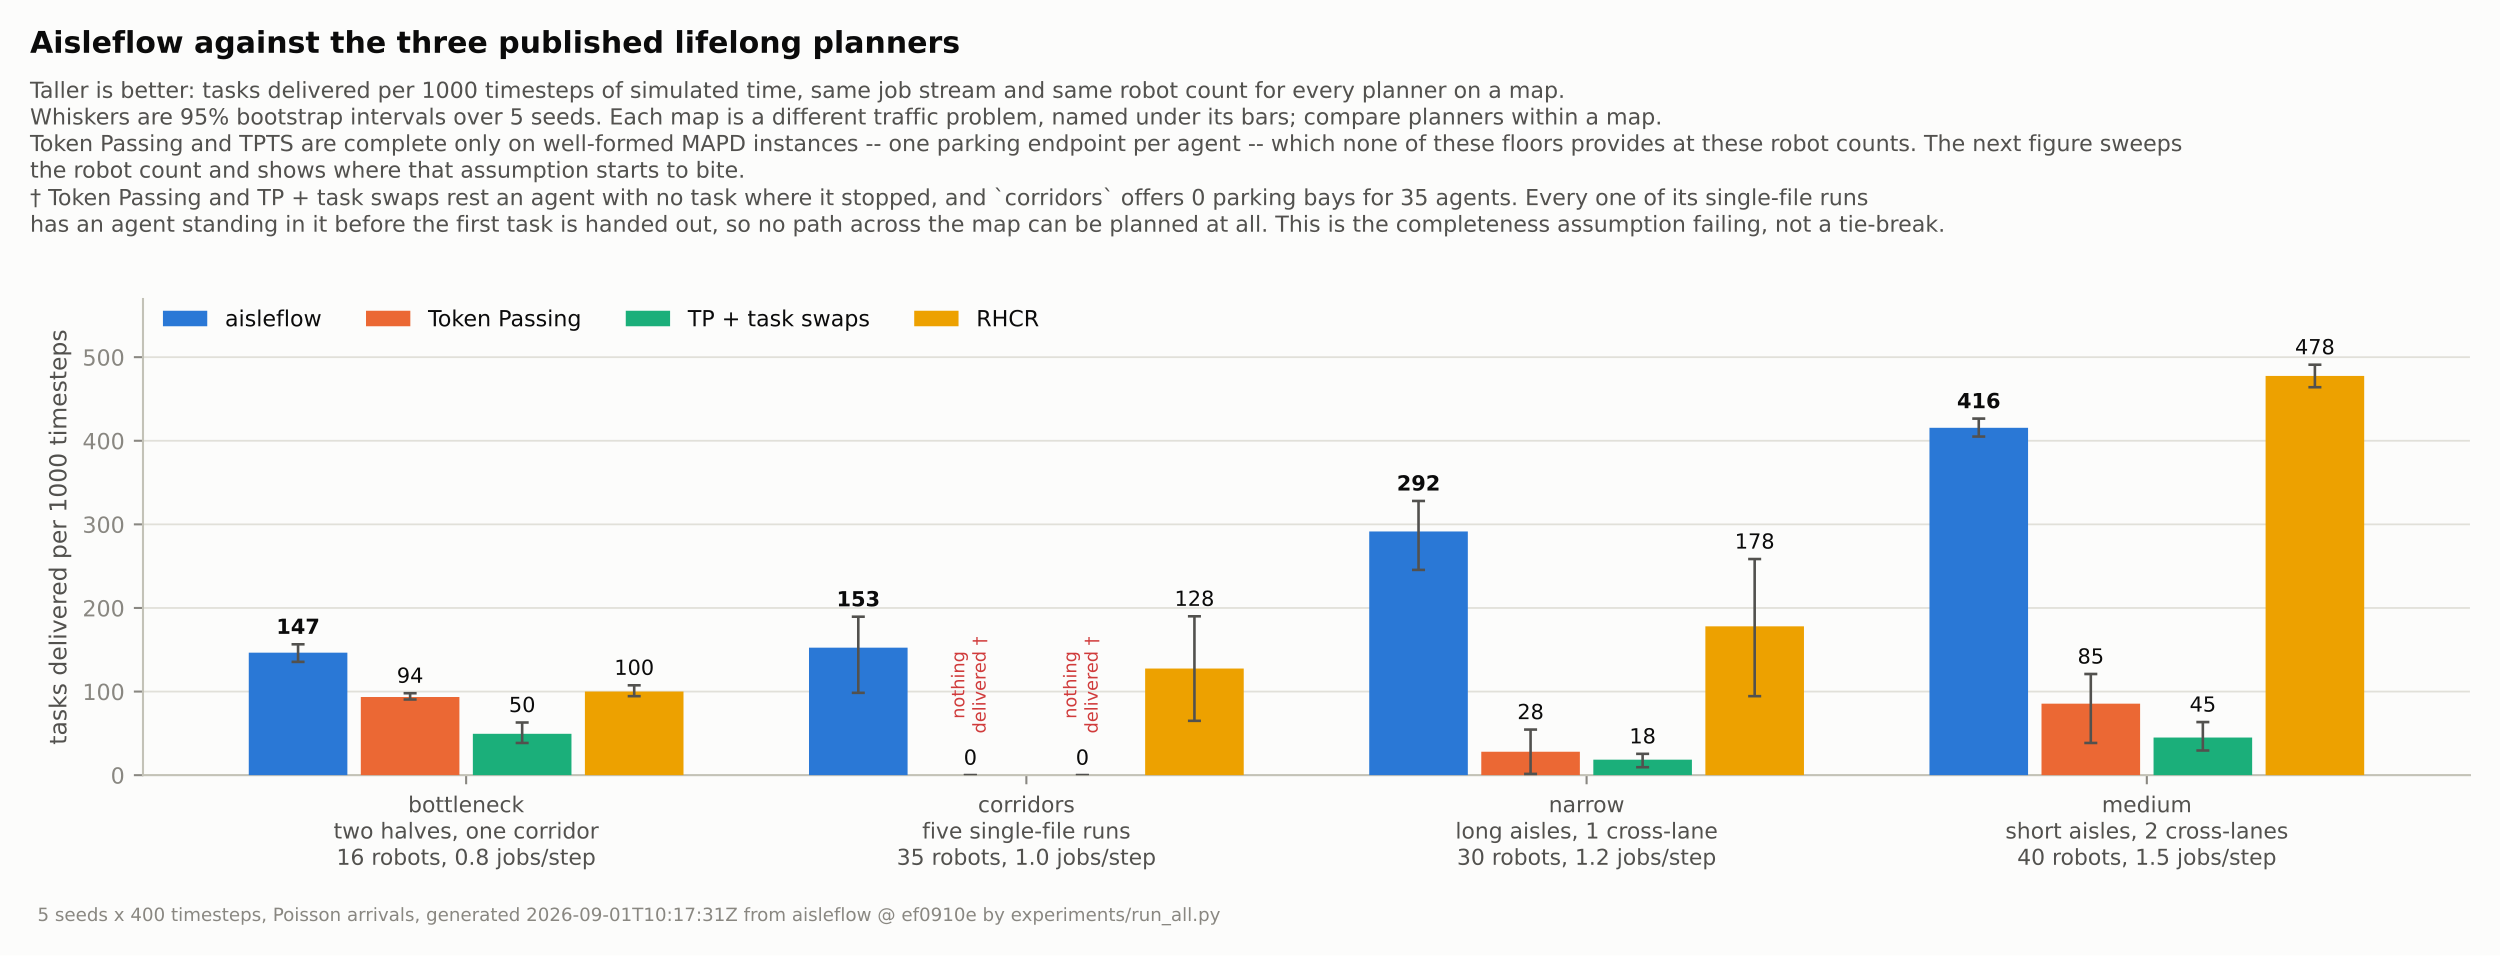
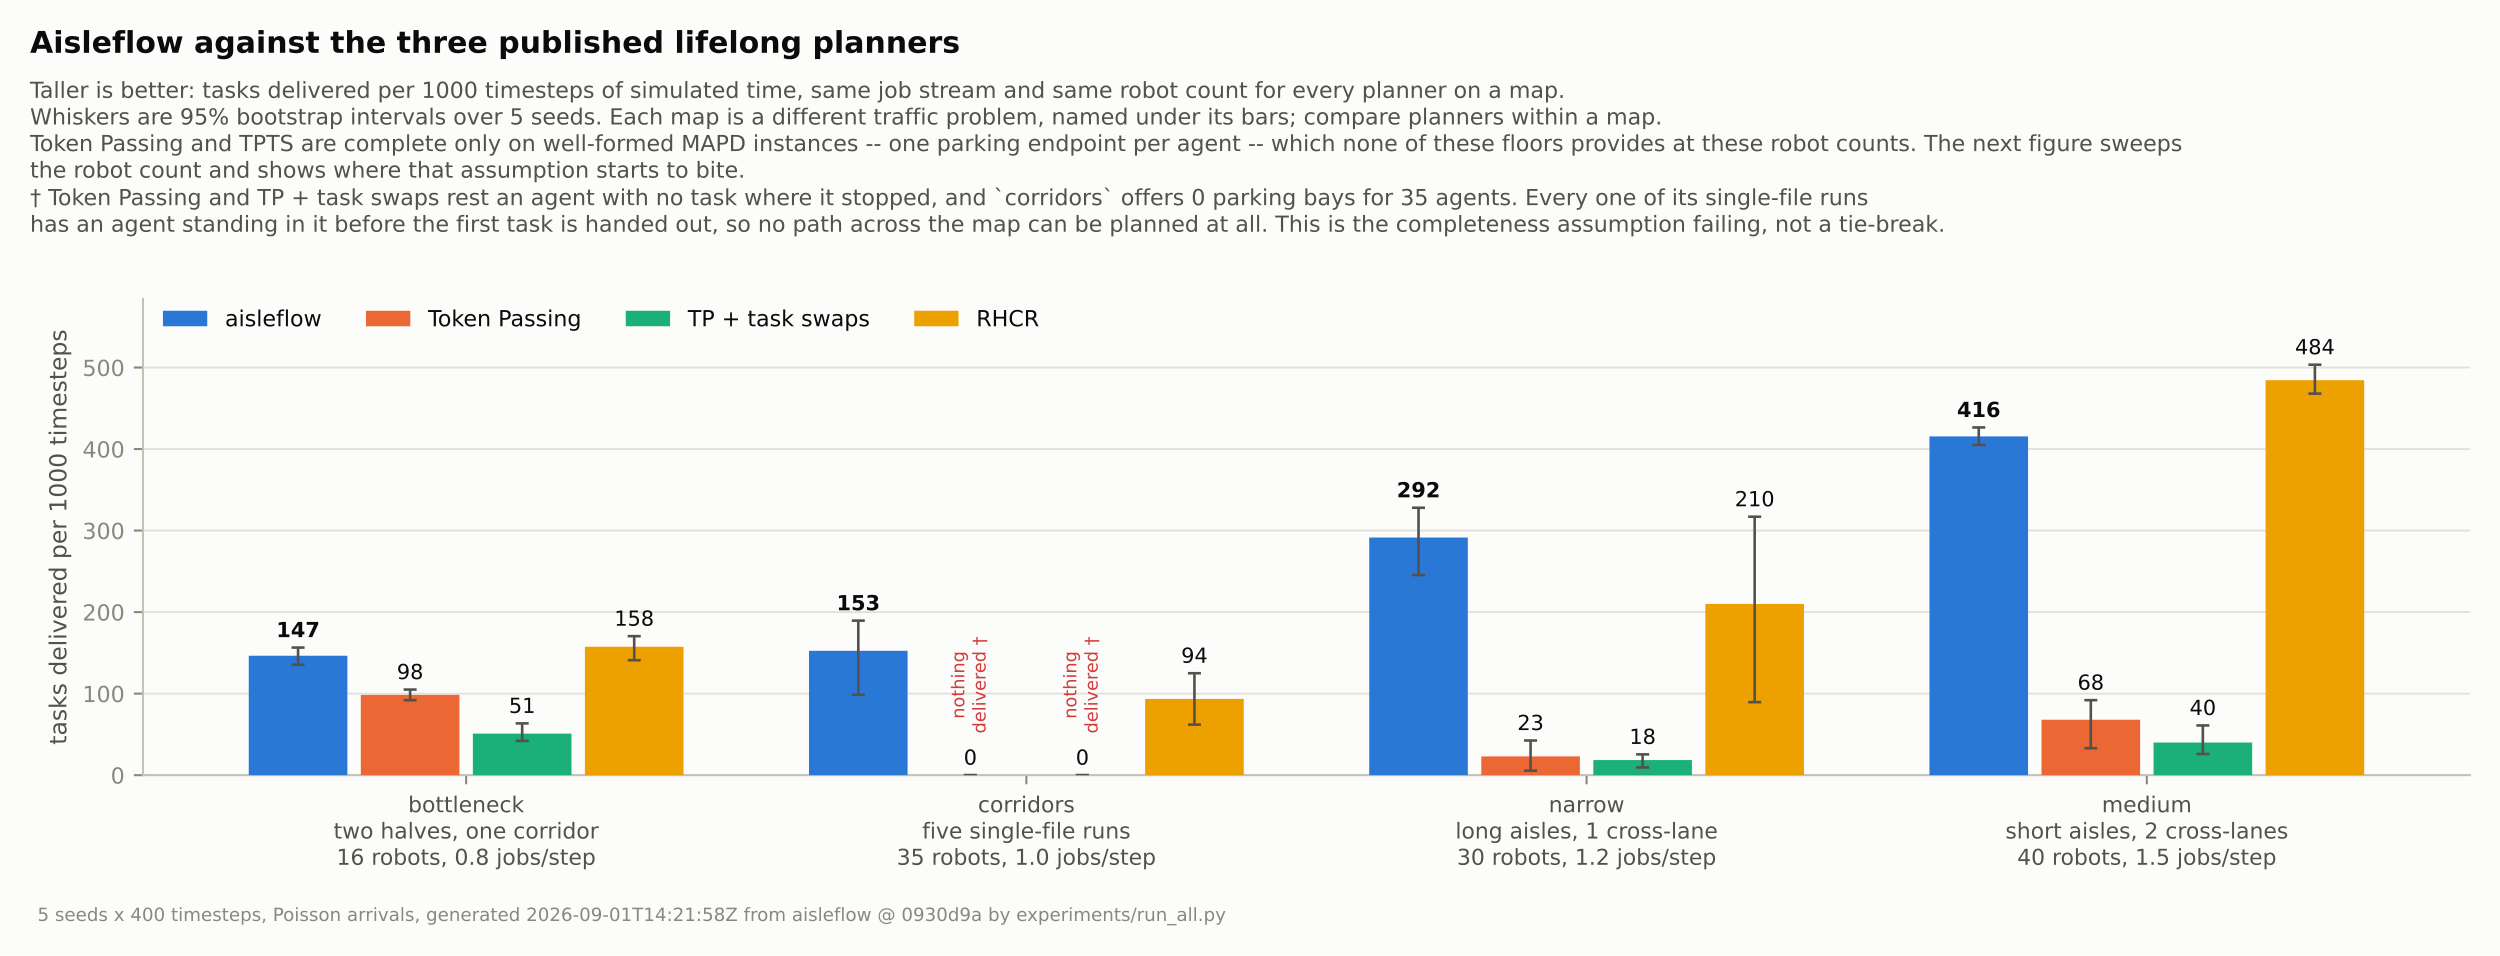
<svg xmlns="http://www.w3.org/2000/svg" xmlns:xlink="http://www.w3.org/1999/xlink" width="958.968pt" height="366.48pt" viewBox="0 0 958.968 366.48" version="1.1">
  <defs>
    <style type="text/css">*{stroke-linejoin: round; stroke-linecap: butt}</style>
  </defs>
  <g id="figure_1">
    <g id="patch_1">
      <path d="M 0 366.48  L 958.968 366.48  L 958.968 0  L 0 0  z " style="fill: #fcfcfb" />
    </g>
    <g id="axes_1">
      <g id="patch_2">
        <path d="M 54.85 297.337  L 947.448 297.337  L 947.448 114.694  L 54.85 114.694  z " style="fill: #fcfcfb" />
      </g>
      <g id="matplotlib.axis_1">
        <g id="xtick_1">
          <g id="line2d_1">
            <defs>
-               <path id="m32a499c3bd" d="M 0 0  L 0 3.5  " style="stroke: #898781; stroke-width: 0.8" />
+               <path id="m3f54263391" d="M 0 0  L 0 3.5  " style="stroke: #898781; stroke-width: 0.8" />
            </defs>
            <g>
-               <use xlink:href="#m32a499c3bd" x="178.803" y="297.337" style="fill: #898781; stroke: #898781; stroke-width: 0.8" />
+               <use xlink:href="#m3f54263391" x="178.803" y="297.337" style="fill: #898781; stroke: #898781; stroke-width: 0.8" />
            </g>
          </g>
          <g id="text_1">
            <text style="font-size: 8.4px; font-family: 'DejaVu Sans', sans-serif; fill: #52514e" transform="translate(156.5351 311.5606)">bottleneck</text>
            <text style="font-size: 8.4px; font-family: 'DejaVu Sans', sans-serif; fill: #52514e" transform="translate(127.9475 321.6429)">two halves, one corridor</text>
            <text style="font-size: 8.4px; font-family: 'DejaVu Sans', sans-serif; fill: #52514e" transform="translate(129.0743 331.7252)">16 robots, 0.8 jobs/step</text>
          </g>
        </g>
        <g id="xtick_2">
          <g id="line2d_2">
            <g>
-               <use xlink:href="#m32a499c3bd" x="393.7" y="297.337" style="fill: #898781; stroke: #898781; stroke-width: 0.8" />
+               <use xlink:href="#m3f54263391" x="393.7" y="297.337" style="fill: #898781; stroke: #898781; stroke-width: 0.8" />
            </g>
          </g>
          <g id="text_2">
            <text style="font-size: 8.4px; font-family: 'DejaVu Sans', sans-serif; fill: #52514e" transform="translate(375.1239 311.5606)">corridors</text>
            <text style="font-size: 8.4px; font-family: 'DejaVu Sans', sans-serif; fill: #52514e" transform="translate(353.7314 321.6429)">five single-file runs</text>
            <text style="font-size: 8.4px; font-family: 'DejaVu Sans', sans-serif; fill: #52514e" transform="translate(343.9717 331.7252)">35 robots, 1.0 jobs/step</text>
          </g>
        </g>
        <g id="xtick_3">
          <g id="line2d_3">
            <g>
-               <use xlink:href="#m32a499c3bd" x="608.598" y="297.337" style="fill: #898781; stroke: #898781; stroke-width: 0.8" />
+               <use xlink:href="#m3f54263391" x="608.598" y="297.337" style="fill: #898781; stroke: #898781; stroke-width: 0.8" />
            </g>
          </g>
          <g id="text_3">
            <text style="font-size: 8.4px; font-family: 'DejaVu Sans', sans-serif; fill: #52514e" transform="translate(594.0704 311.56)">narrow</text>
            <text style="font-size: 8.4px; font-family: 'DejaVu Sans', sans-serif; fill: #52514e" transform="translate(558.2627 321.6423)">long aisles, 1 cross-lane</text>
            <text style="font-size: 8.4px; font-family: 'DejaVu Sans', sans-serif; fill: #52514e" transform="translate(558.8691 331.7246)">30 robots, 1.2 jobs/step</text>
          </g>
        </g>
        <g id="xtick_4">
          <g id="line2d_4">
            <g>
-               <use xlink:href="#m32a499c3bd" x="823.495" y="297.337" style="fill: #898781; stroke: #898781; stroke-width: 0.8" />
+               <use xlink:href="#m3f54263391" x="823.495" y="297.337" style="fill: #898781; stroke: #898781; stroke-width: 0.8" />
            </g>
          </g>
          <g id="text_4">
            <text style="font-size: 8.4px; font-family: 'DejaVu Sans', sans-serif; fill: #52514e" transform="translate(806.2338 311.5606)">medium</text>
            <text style="font-size: 8.4px; font-family: 'DejaVu Sans', sans-serif; fill: #52514e" transform="translate(769.2443 321.6429)">short aisles, 2 cross-lanes</text>
            <text style="font-size: 8.4px; font-family: 'DejaVu Sans', sans-serif; fill: #52514e" transform="translate(773.7665 331.7252)">40 robots, 1.5 jobs/step</text>
          </g>
        </g>
      </g>
      <g id="matplotlib.axis_2">
        <g id="ytick_1">
          <g id="line2d_5">
-             <path d="M 54.85 297.337  L 947.448 297.337  " clip-path="url(#p9ec85efe38)" style="fill: none; stroke: #e1e0d9; stroke-width: 0.7; stroke-linecap: square" />
+             <path d="M 54.85 297.337  L 947.448 297.337  " clip-path="url(#pac5da2e45e)" style="fill: none; stroke: #e1e0d9; stroke-width: 0.7; stroke-linecap: square" />
          </g>
          <g id="line2d_6">
            <defs>
-               <path id="mcf50bee49a" d="M 0 0  L -3.5 0  " style="stroke: #898781; stroke-width: 0.8" />
+               <path id="mf3392f131b" d="M 0 0  L -3.5 0  " style="stroke: #898781; stroke-width: 0.8" />
            </defs>
            <g>
-               <use xlink:href="#mcf50bee49a" x="54.85" y="297.337" style="fill: #898781; stroke: #898781; stroke-width: 0.8" />
+               <use xlink:href="#mf3392f131b" x="54.85" y="297.337" style="fill: #898781; stroke: #898781; stroke-width: 0.8" />
            </g>
          </g>
          <g id="text_5">
            <text style="font-size: 8.5px; font-family: 'DejaVu Sans', sans-serif; text-anchor: end; fill: #898781" x="47.85" y="300.566" transform="rotate(-0 47.85011 300.5661)">0</text>
          </g>
        </g>
        <g id="ytick_2">
          <g id="line2d_7">
-             <path d="M 54.85 265.27  L 947.448 265.27  " clip-path="url(#p9ec85efe38)" style="fill: none; stroke: #e1e0d9; stroke-width: 0.7; stroke-linecap: square" />
+             <path d="M 54.85 266.066  L 947.448 266.066  " clip-path="url(#pac5da2e45e)" style="fill: none; stroke: #e1e0d9; stroke-width: 0.7; stroke-linecap: square" />
          </g>
          <g id="line2d_8">
            <g>
-               <use xlink:href="#mcf50bee49a" x="54.85" y="265.27" style="fill: #898781; stroke: #898781; stroke-width: 0.8" />
+               <use xlink:href="#mf3392f131b" x="54.85" y="266.066" style="fill: #898781; stroke: #898781; stroke-width: 0.8" />
            </g>
          </g>
          <g id="text_6">
-             <text style="font-size: 8.5px; font-family: 'DejaVu Sans', sans-serif; text-anchor: end; fill: #898781" x="47.85" y="268.499" transform="rotate(-0 47.85011 268.4987)">100</text>
+             <text style="font-size: 8.5px; font-family: 'DejaVu Sans', sans-serif; text-anchor: end; fill: #898781" x="47.85" y="269.295" transform="rotate(-0 47.85011 269.2948)">100</text>
          </g>
        </g>
        <g id="ytick_3">
          <g id="line2d_9">
-             <path d="M 54.85 233.202  L 947.448 233.202  " clip-path="url(#p9ec85efe38)" style="fill: none; stroke: #e1e0d9; stroke-width: 0.7; stroke-linecap: square" />
+             <path d="M 54.85 234.795  L 947.448 234.795  " clip-path="url(#pac5da2e45e)" style="fill: none; stroke: #e1e0d9; stroke-width: 0.7; stroke-linecap: square" />
          </g>
          <g id="line2d_10">
            <g>
-               <use xlink:href="#mcf50bee49a" x="54.85" y="233.202" style="fill: #898781; stroke: #898781; stroke-width: 0.8" />
+               <use xlink:href="#mf3392f131b" x="54.85" y="234.795" style="fill: #898781; stroke: #898781; stroke-width: 0.8" />
            </g>
          </g>
          <g id="text_7">
-             <text style="font-size: 8.5px; font-family: 'DejaVu Sans', sans-serif; text-anchor: end; fill: #898781" x="47.85" y="236.431" transform="rotate(-0 47.85011 236.4313)">200</text>
+             <text style="font-size: 8.5px; font-family: 'DejaVu Sans', sans-serif; text-anchor: end; fill: #898781" x="47.85" y="238.024" transform="rotate(-0 47.85011 238.0235)">200</text>
          </g>
        </g>
        <g id="ytick_4">
          <g id="line2d_11">
-             <path d="M 54.85 201.135  L 947.448 201.135  " clip-path="url(#p9ec85efe38)" style="fill: none; stroke: #e1e0d9; stroke-width: 0.7; stroke-linecap: square" />
+             <path d="M 54.85 203.523  L 947.448 203.523  " clip-path="url(#pac5da2e45e)" style="fill: none; stroke: #e1e0d9; stroke-width: 0.7; stroke-linecap: square" />
          </g>
          <g id="line2d_12">
            <g>
-               <use xlink:href="#mcf50bee49a" x="54.85" y="201.135" style="fill: #898781; stroke: #898781; stroke-width: 0.8" />
+               <use xlink:href="#mf3392f131b" x="54.85" y="203.523" style="fill: #898781; stroke: #898781; stroke-width: 0.8" />
            </g>
          </g>
          <g id="text_8">
-             <text style="font-size: 8.5px; font-family: 'DejaVu Sans', sans-serif; text-anchor: end; fill: #898781" x="47.85" y="204.364" transform="rotate(-0 47.85011 204.3639)">300</text>
+             <text style="font-size: 8.5px; font-family: 'DejaVu Sans', sans-serif; text-anchor: end; fill: #898781" x="47.85" y="206.752" transform="rotate(-0 47.85011 206.7522)">300</text>
          </g>
        </g>
        <g id="ytick_5">
          <g id="line2d_13">
-             <path d="M 54.85 169.067  L 947.448 169.067  " clip-path="url(#p9ec85efe38)" style="fill: none; stroke: #e1e0d9; stroke-width: 0.7; stroke-linecap: square" />
+             <path d="M 54.85 172.252  L 947.448 172.252  " clip-path="url(#pac5da2e45e)" style="fill: none; stroke: #e1e0d9; stroke-width: 0.7; stroke-linecap: square" />
          </g>
          <g id="line2d_14">
            <g>
-               <use xlink:href="#mcf50bee49a" x="54.85" y="169.067" style="fill: #898781; stroke: #898781; stroke-width: 0.8" />
+               <use xlink:href="#mf3392f131b" x="54.85" y="172.252" style="fill: #898781; stroke: #898781; stroke-width: 0.8" />
            </g>
          </g>
          <g id="text_9">
-             <text style="font-size: 8.5px; font-family: 'DejaVu Sans', sans-serif; text-anchor: end; fill: #898781" x="47.85" y="172.296" transform="rotate(-0 47.85011 172.2965)">400</text>
+             <text style="font-size: 8.5px; font-family: 'DejaVu Sans', sans-serif; text-anchor: end; fill: #898781" x="47.85" y="175.481" transform="rotate(-0 47.85011 175.4809)">400</text>
          </g>
        </g>
        <g id="ytick_6">
          <g id="line2d_15">
-             <path d="M 54.85 137  L 947.448 137  " clip-path="url(#p9ec85efe38)" style="fill: none; stroke: #e1e0d9; stroke-width: 0.7; stroke-linecap: square" />
+             <path d="M 54.85 140.981  L 947.448 140.981  " clip-path="url(#pac5da2e45e)" style="fill: none; stroke: #e1e0d9; stroke-width: 0.7; stroke-linecap: square" />
          </g>
          <g id="line2d_16">
            <g>
-               <use xlink:href="#mcf50bee49a" x="54.85" y="137" style="fill: #898781; stroke: #898781; stroke-width: 0.8" />
+               <use xlink:href="#mf3392f131b" x="54.85" y="140.981" style="fill: #898781; stroke: #898781; stroke-width: 0.8" />
            </g>
          </g>
          <g id="text_10">
-             <text style="font-size: 8.5px; font-family: 'DejaVu Sans', sans-serif; text-anchor: end; fill: #898781" x="47.85" y="140.229" transform="rotate(-0 47.85011 140.2291)">500</text>
+             <text style="font-size: 8.5px; font-family: 'DejaVu Sans', sans-serif; text-anchor: end; fill: #898781" x="47.85" y="144.21" transform="rotate(-0 47.85011 144.2097)">500</text>
          </g>
        </g>
        <g id="text_11">
          <text style="font-size: 9px; font-family: 'DejaVu Sans', sans-serif; text-anchor: middle; fill: #52514e" x="25.464" y="206.016" transform="rotate(-90 25.46363 206.0156)">tasks delivered per 1000 timesteps</text>
        </g>
      </g>
      <g id="patch_3">
        <path d="M 54.85 297.337  L 54.85 114.694  " style="fill: none; stroke: #c3c2b7; stroke-width: 0.8; stroke-linejoin: miter; stroke-linecap: square" />
      </g>
      <g id="patch_4">
        <path d="M 54.85 297.337  L 947.448 297.337  " style="fill: none; stroke: #c3c2b7; stroke-width: 0.8; stroke-linejoin: miter; stroke-linecap: square" />
      </g>
      <g id="patch_5">
-         <path d="M 95.423 297.337  L 133.245 297.337  L 133.245 250.358  L 95.423 250.358  z " clip-path="url(#p9ec85efe38)" style="fill: #2a78d6" />
+         <path d="M 95.423 297.337  L 133.245 297.337  L 133.245 251.525  L 95.423 251.525  z " clip-path="url(#pac5da2e45e)" style="fill: #2a78d6" />
      </g>
      <g id="patch_6">
-         <path d="M 310.32 297.337  L 348.142 297.337  L 348.142 248.434  L 310.32 248.434  z " clip-path="url(#p9ec85efe38)" style="fill: #2a78d6" />
+         <path d="M 310.32 297.337  L 348.142 297.337  L 348.142 249.648  L 310.32 249.648  z " clip-path="url(#pac5da2e45e)" style="fill: #2a78d6" />
      </g>
      <g id="patch_7">
-         <path d="M 525.218 297.337  L 563.04 297.337  L 563.04 203.861  L 525.218 203.861  z " clip-path="url(#p9ec85efe38)" style="fill: #2a78d6" />
+         <path d="M 525.218 297.337  L 563.04 297.337  L 563.04 206.181  L 525.218 206.181  z " clip-path="url(#pac5da2e45e)" style="fill: #2a78d6" />
      </g>
      <g id="patch_8">
-         <path d="M 740.115 297.337  L 777.937 297.337  L 777.937 164.097  L 740.115 164.097  z " clip-path="url(#p9ec85efe38)" style="fill: #2a78d6" />
+         <path d="M 740.115 297.337  L 777.937 297.337  L 777.937 167.405  L 740.115 167.405  z " clip-path="url(#pac5da2e45e)" style="fill: #2a78d6" />
      </g>
      <g id="text_12">
-         <text style="font-weight: 700; font-size: 8px; font-family: 'DejaVu Sans', sans-serif; text-anchor: middle; fill: #0b0b0b" x="114.334" y="243.152" transform="rotate(-0 114.3337 243.1516)">147</text>
+         <text style="font-weight: 700; font-size: 8px; font-family: 'DejaVu Sans', sans-serif; text-anchor: middle; fill: #0b0b0b" x="114.334" y="244.398" transform="rotate(-0 114.3337 244.3975)">147</text>
      </g>
      <g id="text_13">
-         <text style="font-weight: 700; font-size: 8px; font-family: 'DejaVu Sans', sans-serif; text-anchor: middle; fill: #0b0b0b" x="329.231" y="232.569" transform="rotate(-0 329.2311 232.5694)">153</text>
+         <text style="font-weight: 700; font-size: 8px; font-family: 'DejaVu Sans', sans-serif; text-anchor: middle; fill: #0b0b0b" x="329.231" y="234.078" transform="rotate(-0 329.2311 234.078)">153</text>
      </g>
      <g id="text_14">
-         <text style="font-weight: 700; font-size: 8px; font-family: 'DejaVu Sans', sans-serif; text-anchor: middle; fill: #0b0b0b" x="544.129" y="188.156" transform="rotate(-0 544.1285 188.156)">292</text>
+         <text style="font-weight: 700; font-size: 8px; font-family: 'DejaVu Sans', sans-serif; text-anchor: middle; fill: #0b0b0b" x="544.129" y="190.767" transform="rotate(-0 544.1285 190.7673)">292</text>
      </g>
      <g id="text_15">
-         <text style="font-weight: 700; font-size: 8px; font-family: 'DejaVu Sans', sans-serif; text-anchor: middle; fill: #0b0b0b" x="759.026" y="156.57" transform="rotate(-0 759.0259 156.5696)">416</text>
+         <text style="font-weight: 700; font-size: 8px; font-family: 'DejaVu Sans', sans-serif; text-anchor: middle; fill: #0b0b0b" x="759.026" y="159.965" transform="rotate(-0 759.0259 159.965)">416</text>
      </g>
      <g id="patch_9">
-         <path d="M 138.402 297.337  L 176.224 297.337  L 176.224 267.354  L 138.402 267.354  z " clip-path="url(#p9ec85efe38)" style="fill: #eb6834" />
+         <path d="M 138.402 297.337  L 176.224 297.337  L 176.224 266.535  L 138.402 266.535  z " clip-path="url(#pac5da2e45e)" style="fill: #eb6834" />
      </g>
      <g id="patch_10">
-         <path d="M 353.3 297.337  L 391.122 297.337  L 391.122 297.337  L 353.3 297.337  z " clip-path="url(#p9ec85efe38)" style="fill: #eb6834" />
+         <path d="M 353.3 297.337  L 391.122 297.337  L 391.122 297.337  L 353.3 297.337  z " clip-path="url(#pac5da2e45e)" style="fill: #eb6834" />
      </g>
      <g id="patch_11">
-         <path d="M 568.197 297.337  L 606.019 297.337  L 606.019 288.358  L 568.197 288.358  z " clip-path="url(#p9ec85efe38)" style="fill: #eb6834" />
+         <path d="M 568.197 297.337  L 606.019 297.337  L 606.019 290.145  L 568.197 290.145  z " clip-path="url(#pac5da2e45e)" style="fill: #eb6834" />
      </g>
      <g id="patch_12">
-         <path d="M 783.094 297.337  L 820.916 297.337  L 820.916 269.919  L 783.094 269.919  z " clip-path="url(#p9ec85efe38)" style="fill: #eb6834" />
+         <path d="M 783.094 297.337  L 820.916 297.337  L 820.916 276.073  L 783.094 276.073  z " clip-path="url(#pac5da2e45e)" style="fill: #eb6834" />
      </g>
      <g id="text_16">
-         <text style="font-size: 8px; font-family: 'DejaVu Sans', sans-serif; text-anchor: middle; fill: #0b0b0b" x="157.313" y="261.911" transform="rotate(-0 157.3132 261.9111)">94</text>
+         <text style="font-size: 8px; font-family: 'DejaVu Sans', sans-serif; text-anchor: middle; fill: #0b0b0b" x="157.313" y="260.502" transform="rotate(-0 157.3132 260.5023)">98</text>
      </g>
      <g id="text_17">
        <text style="font-size: 8px; font-family: 'DejaVu Sans', sans-serif; text-anchor: middle; fill: #0b0b0b" x="372.211" y="293.337" transform="rotate(-0 372.2106 293.3371)">0</text>
      </g>
      <g id="text_18">
-         <text style="font-size: 8px; font-family: 'DejaVu Sans', sans-serif; text-anchor: middle; fill: #0b0b0b" x="587.108" y="275.86" transform="rotate(-0 587.108 275.8604)">28</text>
+         <text style="font-size: 8px; font-family: 'DejaVu Sans', sans-serif; text-anchor: middle; fill: #0b0b0b" x="587.108" y="280.047" transform="rotate(-0 587.108 280.0468)">23</text>
      </g>
      <g id="text_19">
-         <text style="font-size: 8px; font-family: 'DejaVu Sans', sans-serif; text-anchor: middle; fill: #0b0b0b" x="802.005" y="254.536" transform="rotate(-0 802.0054 254.5356)">85</text>
+         <text style="font-size: 8px; font-family: 'DejaVu Sans', sans-serif; text-anchor: middle; fill: #0b0b0b" x="802.005" y="264.568" transform="rotate(-0 802.0054 264.5675)">68</text>
      </g>
      <g id="text_20">
        <text style="font-size: 6.8px; font-family: 'DejaVu Sans', sans-serif; fill: #d03b3b" transform="translate(369.8963 275.7197) rotate(-90)">nothing</text>
        <text style="font-size: 6.8px; font-family: 'DejaVu Sans', sans-serif; fill: #d03b3b" transform="translate(378.0582 281.3371) rotate(-90)">delivered †</text>
      </g>
      <g id="patch_13">
-         <path d="M 181.382 297.337  L 219.204 297.337  L 219.204 281.464  L 181.382 281.464  z " clip-path="url(#p9ec85efe38)" style="fill: #1baf7a" />
+         <path d="M 181.382 297.337  L 219.204 297.337  L 219.204 281.389  L 181.382 281.389  z " clip-path="url(#pac5da2e45e)" style="fill: #1baf7a" />
      </g>
      <g id="patch_14">
-         <path d="M 396.279 297.337  L 434.101 297.337  L 434.101 297.337  L 396.279 297.337  z " clip-path="url(#p9ec85efe38)" style="fill: #1baf7a" />
+         <path d="M 396.279 297.337  L 434.101 297.337  L 434.101 297.337  L 396.279 297.337  z " clip-path="url(#pac5da2e45e)" style="fill: #1baf7a" />
      </g>
      <g id="patch_15">
-         <path d="M 611.177 297.337  L 648.998 297.337  L 648.998 291.405  L 611.177 291.405  z " clip-path="url(#p9ec85efe38)" style="fill: #1baf7a" />
+         <path d="M 611.177 297.337  L 648.998 297.337  L 648.998 291.552  L 611.177 291.552  z " clip-path="url(#pac5da2e45e)" style="fill: #1baf7a" />
      </g>
      <g id="patch_16">
-         <path d="M 826.074 297.337  L 863.896 297.337  L 863.896 282.907  L 826.074 282.907  z " clip-path="url(#p9ec85efe38)" style="fill: #1baf7a" />
+         <path d="M 826.074 297.337  L 863.896 297.337  L 863.896 284.829  L 826.074 284.829  z " clip-path="url(#pac5da2e45e)" style="fill: #1baf7a" />
      </g>
      <g id="text_21">
-         <text style="font-size: 8px; font-family: 'DejaVu Sans', sans-serif; text-anchor: middle; fill: #0b0b0b" x="200.293" y="273.135" transform="rotate(-0 200.2927 273.1346)">50</text>
+         <text style="font-size: 8px; font-family: 'DejaVu Sans', sans-serif; text-anchor: middle; fill: #0b0b0b" x="200.293" y="273.48" transform="rotate(-0 200.2927 273.4798)">51</text>
      </g>
      <g id="text_22">
        <text style="font-size: 8px; font-family: 'DejaVu Sans', sans-serif; text-anchor: middle; fill: #0b0b0b" x="415.19" y="293.337" transform="rotate(-0 415.1901 293.3371)">0</text>
      </g>
      <g id="text_23">
-         <text style="font-size: 8px; font-family: 'DejaVu Sans', sans-serif; text-anchor: middle; fill: #0b0b0b" x="630.088" y="285.16" transform="rotate(-0 630.0875 285.1599)">18</text>
+         <text style="font-size: 8px; font-family: 'DejaVu Sans', sans-serif; text-anchor: middle; fill: #0b0b0b" x="630.088" y="285.363" transform="rotate(-0 630.0875 285.3629)">18</text>
      </g>
      <g id="text_24">
-         <text style="font-size: 8px; font-family: 'DejaVu Sans', sans-serif; text-anchor: middle; fill: #0b0b0b" x="844.985" y="272.974" transform="rotate(-0 844.9849 272.9743)">45</text>
+         <text style="font-size: 8px; font-family: 'DejaVu Sans', sans-serif; text-anchor: middle; fill: #0b0b0b" x="844.985" y="274.262" transform="rotate(-0 844.9849 274.2616)">40</text>
      </g>
      <g id="text_25">
        <text style="font-size: 6.8px; font-family: 'DejaVu Sans', sans-serif; fill: #d03b3b" transform="translate(412.8758 275.7197) rotate(-90)">nothing</text>
        <text style="font-size: 6.8px; font-family: 'DejaVu Sans', sans-serif; fill: #d03b3b" transform="translate(421.0377 281.3371) rotate(-90)">delivered †</text>
      </g>
      <g id="patch_17">
-         <path d="M 224.361 297.337  L 262.183 297.337  L 262.183 265.27  L 224.361 265.27  z " clip-path="url(#p9ec85efe38)" style="fill: #eda100" />
+         <path d="M 224.361 297.337  L 262.183 297.337  L 262.183 248.085  L 224.361 248.085  z " clip-path="url(#pac5da2e45e)" style="fill: #eda100" />
      </g>
      <g id="patch_18">
-         <path d="M 439.259 297.337  L 477.081 297.337  L 477.081 256.451  L 439.259 256.451  z " clip-path="url(#p9ec85efe38)" style="fill: #eda100" />
+         <path d="M 439.259 297.337  L 477.081 297.337  L 477.081 268.098  L 439.259 268.098  z " clip-path="url(#pac5da2e45e)" style="fill: #eda100" />
      </g>
      <g id="patch_19">
-         <path d="M 654.156 297.337  L 691.978 297.337  L 691.978 240.257  L 654.156 240.257  z " clip-path="url(#p9ec85efe38)" style="fill: #eda100" />
+         <path d="M 654.156 297.337  L 691.978 297.337  L 691.978 231.667  L 654.156 231.667  z " clip-path="url(#pac5da2e45e)" style="fill: #eda100" />
      </g>
      <g id="patch_20">
-         <path d="M 869.053 297.337  L 906.875 297.337  L 906.875 144.215  L 869.053 144.215  z " clip-path="url(#p9ec85efe38)" style="fill: #eda100" />
+         <path d="M 869.053 297.337  L 906.875 297.337  L 906.875 145.828  L 869.053 145.828  z " clip-path="url(#pac5da2e45e)" style="fill: #eda100" />
      </g>
      <g id="text_26">
-         <text style="font-size: 8px; font-family: 'DejaVu Sans', sans-serif; text-anchor: middle; fill: #0b0b0b" x="243.272" y="258.865" transform="rotate(-0 243.2722 258.8646)">100</text>
+         <text style="font-size: 8px; font-family: 'DejaVu Sans', sans-serif; text-anchor: middle; fill: #0b0b0b" x="243.272" y="240.02" transform="rotate(-0 243.2722 240.0196)">158</text>
      </g>
      <g id="text_27">
-         <text style="font-size: 8px; font-family: 'DejaVu Sans', sans-serif; text-anchor: middle; fill: #0b0b0b" x="458.17" y="232.409" transform="rotate(-0 458.1696 232.409)">128</text>
+         <text style="font-size: 8px; font-family: 'DejaVu Sans', sans-serif; text-anchor: middle; fill: #0b0b0b" x="458.17" y="254.248" transform="rotate(-0 458.1696 254.248)">94</text>
      </g>
      <g id="text_28">
-         <text style="font-size: 8px; font-family: 'DejaVu Sans', sans-serif; text-anchor: middle; fill: #0b0b0b" x="673.067" y="210.443" transform="rotate(-0 673.067 210.4429)">178</text>
+         <text style="font-size: 8px; font-family: 'DejaVu Sans', sans-serif; text-anchor: middle; fill: #0b0b0b" x="673.067" y="194.207" transform="rotate(-0 673.067 194.2071)">210</text>
      </g>
      <g id="text_29">
-         <text style="font-size: 8px; font-family: 'DejaVu Sans', sans-serif; text-anchor: middle; fill: #0b0b0b" x="887.964" y="135.886" transform="rotate(-0 887.9644 135.8862)">478</text>
+         <text style="font-size: 8px; font-family: 'DejaVu Sans', sans-serif; text-anchor: middle; fill: #0b0b0b" x="887.964" y="135.886" transform="rotate(-0 887.9644 135.8862)">484</text>
      </g>
      <g id="LineCollection_1">
-         <path d="M 114.334 253.886  L 114.334 247.152  " clip-path="url(#p9ec85efe38)" style="fill: none; stroke: #52514e" />
-         <path d="M 329.231 265.751  L 329.231 236.569  " clip-path="url(#p9ec85efe38)" style="fill: none; stroke: #52514e" />
-         <path d="M 544.129 218.612  L 544.129 192.156  " clip-path="url(#p9ec85efe38)" style="fill: none; stroke: #52514e" />
-         <path d="M 759.026 167.464  L 759.026 160.57  " clip-path="url(#p9ec85efe38)" style="fill: none; stroke: #52514e" />
+         <path d="M 114.334 254.965  L 114.334 248.398  " clip-path="url(#pac5da2e45e)" style="fill: none; stroke: #52514e" />
+         <path d="M 329.231 266.535  L 329.231 238.078  " clip-path="url(#pac5da2e45e)" style="fill: none; stroke: #52514e" />
+         <path d="M 544.129 220.566  L 544.129 194.767  " clip-path="url(#pac5da2e45e)" style="fill: none; stroke: #52514e" />
+         <path d="M 759.026 170.688  L 759.026 163.965  " clip-path="url(#pac5da2e45e)" style="fill: none; stroke: #52514e" />
      </g>
      <g id="line2d_17">
        <defs>
-           <path id="m48ba1caacb" d="M 2.5 0  L -2.5 -0  " style="stroke: #52514e" />
+           <path id="m9989fb9547" d="M 2.5 0  L -2.5 -0  " style="stroke: #52514e" />
        </defs>
-         <g clip-path="url(#p9ec85efe38)">
-           <use xlink:href="#m48ba1caacb" x="114.334" y="253.886" style="fill: #1f77b4; stroke: #52514e" />
-           <use xlink:href="#m48ba1caacb" x="329.231" y="265.751" style="fill: #1f77b4; stroke: #52514e" />
-           <use xlink:href="#m48ba1caacb" x="544.129" y="218.612" style="fill: #1f77b4; stroke: #52514e" />
-           <use xlink:href="#m48ba1caacb" x="759.026" y="167.464" style="fill: #1f77b4; stroke: #52514e" />
+         <g clip-path="url(#pac5da2e45e)">
+           <use xlink:href="#m9989fb9547" x="114.334" y="254.965" style="fill: #1f77b4; stroke: #52514e" />
+           <use xlink:href="#m9989fb9547" x="329.231" y="266.535" style="fill: #1f77b4; stroke: #52514e" />
+           <use xlink:href="#m9989fb9547" x="544.129" y="220.566" style="fill: #1f77b4; stroke: #52514e" />
+           <use xlink:href="#m9989fb9547" x="759.026" y="170.688" style="fill: #1f77b4; stroke: #52514e" />
        </g>
      </g>
      <g id="line2d_18">
-         <g clip-path="url(#p9ec85efe38)">
-           <use xlink:href="#m48ba1caacb" x="114.334" y="247.152" style="fill: #1f77b4; stroke: #52514e" />
-           <use xlink:href="#m48ba1caacb" x="329.231" y="236.569" style="fill: #1f77b4; stroke: #52514e" />
-           <use xlink:href="#m48ba1caacb" x="544.129" y="192.156" style="fill: #1f77b4; stroke: #52514e" />
-           <use xlink:href="#m48ba1caacb" x="759.026" y="160.57" style="fill: #1f77b4; stroke: #52514e" />
+         <g clip-path="url(#pac5da2e45e)">
+           <use xlink:href="#m9989fb9547" x="114.334" y="248.398" style="fill: #1f77b4; stroke: #52514e" />
+           <use xlink:href="#m9989fb9547" x="329.231" y="238.078" style="fill: #1f77b4; stroke: #52514e" />
+           <use xlink:href="#m9989fb9547" x="544.129" y="194.767" style="fill: #1f77b4; stroke: #52514e" />
+           <use xlink:href="#m9989fb9547" x="759.026" y="163.965" style="fill: #1f77b4; stroke: #52514e" />
        </g>
      </g>
      <g id="LineCollection_2">
-         <path d="M 157.313 268.316  L 157.313 265.911  " clip-path="url(#p9ec85efe38)" style="fill: none; stroke: #52514e" />
-         <path d="M 372.211 297.337  L 372.211 297.337  " clip-path="url(#p9ec85efe38)" style="fill: none; stroke: #52514e" />
-         <path d="M 587.108 296.856  L 587.108 279.86  " clip-path="url(#p9ec85efe38)" style="fill: none; stroke: #52514e" />
-         <path d="M 802.005 284.991  L 802.005 258.536  " clip-path="url(#p9ec85efe38)" style="fill: none; stroke: #52514e" />
+         <path d="M 157.313 268.568  L 157.313 264.502  " clip-path="url(#pac5da2e45e)" style="fill: none; stroke: #52514e" />
+         <path d="M 372.211 297.337  L 372.211 297.337  " clip-path="url(#pac5da2e45e)" style="fill: none; stroke: #52514e" />
+         <path d="M 587.108 295.617  L 587.108 284.047  " clip-path="url(#pac5da2e45e)" style="fill: none; stroke: #52514e" />
+         <path d="M 802.005 287.018  L 802.005 268.568  " clip-path="url(#pac5da2e45e)" style="fill: none; stroke: #52514e" />
      </g>
      <g id="line2d_19">
-         <g clip-path="url(#p9ec85efe38)">
-           <use xlink:href="#m48ba1caacb" x="157.313" y="268.316" style="fill: #1f77b4; stroke: #52514e" />
-           <use xlink:href="#m48ba1caacb" x="372.211" y="297.337" style="fill: #1f77b4; stroke: #52514e" />
-           <use xlink:href="#m48ba1caacb" x="587.108" y="296.856" style="fill: #1f77b4; stroke: #52514e" />
-           <use xlink:href="#m48ba1caacb" x="802.005" y="284.991" style="fill: #1f77b4; stroke: #52514e" />
+         <g clip-path="url(#pac5da2e45e)">
+           <use xlink:href="#m9989fb9547" x="157.313" y="268.568" style="fill: #1f77b4; stroke: #52514e" />
+           <use xlink:href="#m9989fb9547" x="372.211" y="297.337" style="fill: #1f77b4; stroke: #52514e" />
+           <use xlink:href="#m9989fb9547" x="587.108" y="295.617" style="fill: #1f77b4; stroke: #52514e" />
+           <use xlink:href="#m9989fb9547" x="802.005" y="287.018" style="fill: #1f77b4; stroke: #52514e" />
        </g>
      </g>
      <g id="line2d_20">
-         <g clip-path="url(#p9ec85efe38)">
-           <use xlink:href="#m48ba1caacb" x="157.313" y="265.911" style="fill: #1f77b4; stroke: #52514e" />
-           <use xlink:href="#m48ba1caacb" x="372.211" y="297.337" style="fill: #1f77b4; stroke: #52514e" />
-           <use xlink:href="#m48ba1caacb" x="587.108" y="279.86" style="fill: #1f77b4; stroke: #52514e" />
-           <use xlink:href="#m48ba1caacb" x="802.005" y="258.536" style="fill: #1f77b4; stroke: #52514e" />
+         <g clip-path="url(#pac5da2e45e)">
+           <use xlink:href="#m9989fb9547" x="157.313" y="264.502" style="fill: #1f77b4; stroke: #52514e" />
+           <use xlink:href="#m9989fb9547" x="372.211" y="297.337" style="fill: #1f77b4; stroke: #52514e" />
+           <use xlink:href="#m9989fb9547" x="587.108" y="284.047" style="fill: #1f77b4; stroke: #52514e" />
+           <use xlink:href="#m9989fb9547" x="802.005" y="268.568" style="fill: #1f77b4; stroke: #52514e" />
        </g>
      </g>
      <g id="LineCollection_3">
-         <path d="M 200.293 284.991  L 200.293 277.135  " clip-path="url(#p9ec85efe38)" style="fill: none; stroke: #52514e" />
-         <path d="M 415.19 297.337  L 415.19 297.337  " clip-path="url(#p9ec85efe38)" style="fill: none; stroke: #52514e" />
-         <path d="M 630.088 294.291  L 630.088 289.16  " clip-path="url(#p9ec85efe38)" style="fill: none; stroke: #52514e" />
-         <path d="M 844.985 287.877  L 844.985 276.974  " clip-path="url(#p9ec85efe38)" style="fill: none; stroke: #52514e" />
+         <path d="M 200.293 284.203  L 200.293 277.48  " clip-path="url(#pac5da2e45e)" style="fill: none; stroke: #52514e" />
+         <path d="M 415.19 297.337  L 415.19 297.337  " clip-path="url(#pac5da2e45e)" style="fill: none; stroke: #52514e" />
+         <path d="M 630.088 294.366  L 630.088 289.363  " clip-path="url(#pac5da2e45e)" style="fill: none; stroke: #52514e" />
+         <path d="M 844.985 289.207  L 844.985 278.262  " clip-path="url(#pac5da2e45e)" style="fill: none; stroke: #52514e" />
      </g>
      <g id="line2d_21">
-         <g clip-path="url(#p9ec85efe38)">
-           <use xlink:href="#m48ba1caacb" x="200.293" y="284.991" style="fill: #1f77b4; stroke: #52514e" />
-           <use xlink:href="#m48ba1caacb" x="415.19" y="297.337" style="fill: #1f77b4; stroke: #52514e" />
-           <use xlink:href="#m48ba1caacb" x="630.088" y="294.291" style="fill: #1f77b4; stroke: #52514e" />
-           <use xlink:href="#m48ba1caacb" x="844.985" y="287.877" style="fill: #1f77b4; stroke: #52514e" />
+         <g clip-path="url(#pac5da2e45e)">
+           <use xlink:href="#m9989fb9547" x="200.293" y="284.203" style="fill: #1f77b4; stroke: #52514e" />
+           <use xlink:href="#m9989fb9547" x="415.19" y="297.337" style="fill: #1f77b4; stroke: #52514e" />
+           <use xlink:href="#m9989fb9547" x="630.088" y="294.366" style="fill: #1f77b4; stroke: #52514e" />
+           <use xlink:href="#m9989fb9547" x="844.985" y="289.207" style="fill: #1f77b4; stroke: #52514e" />
        </g>
      </g>
      <g id="line2d_22">
-         <g clip-path="url(#p9ec85efe38)">
-           <use xlink:href="#m48ba1caacb" x="200.293" y="277.135" style="fill: #1f77b4; stroke: #52514e" />
-           <use xlink:href="#m48ba1caacb" x="415.19" y="297.337" style="fill: #1f77b4; stroke: #52514e" />
-           <use xlink:href="#m48ba1caacb" x="630.088" y="289.16" style="fill: #1f77b4; stroke: #52514e" />
-           <use xlink:href="#m48ba1caacb" x="844.985" y="276.974" style="fill: #1f77b4; stroke: #52514e" />
+         <g clip-path="url(#pac5da2e45e)">
+           <use xlink:href="#m9989fb9547" x="200.293" y="277.48" style="fill: #1f77b4; stroke: #52514e" />
+           <use xlink:href="#m9989fb9547" x="415.19" y="297.337" style="fill: #1f77b4; stroke: #52514e" />
+           <use xlink:href="#m9989fb9547" x="630.088" y="289.363" style="fill: #1f77b4; stroke: #52514e" />
+           <use xlink:href="#m9989fb9547" x="844.985" y="278.262" style="fill: #1f77b4; stroke: #52514e" />
        </g>
      </g>
      <g id="LineCollection_4">
-         <path d="M 243.272 267.033  L 243.272 262.865  " clip-path="url(#p9ec85efe38)" style="fill: none; stroke: #52514e" />
-         <path d="M 458.17 276.493  L 458.17 236.409  " clip-path="url(#p9ec85efe38)" style="fill: none; stroke: #52514e" />
-         <path d="M 673.067 267.033  L 673.067 214.443  " clip-path="url(#p9ec85efe38)" style="fill: none; stroke: #52514e" />
-         <path d="M 887.964 148.544  L 887.964 139.886  " clip-path="url(#p9ec85efe38)" style="fill: none; stroke: #52514e" />
+         <path d="M 243.272 253.245  L 243.272 244.02  " clip-path="url(#pac5da2e45e)" style="fill: none; stroke: #52514e" />
+         <path d="M 458.17 277.949  L 458.17 258.248  " clip-path="url(#pac5da2e45e)" style="fill: none; stroke: #52514e" />
+         <path d="M 673.067 269.349  L 673.067 198.207  " clip-path="url(#pac5da2e45e)" style="fill: none; stroke: #52514e" />
+         <path d="M 887.964 150.987  L 887.964 139.886  " clip-path="url(#pac5da2e45e)" style="fill: none; stroke: #52514e" />
      </g>
      <g id="line2d_23">
-         <g clip-path="url(#p9ec85efe38)">
-           <use xlink:href="#m48ba1caacb" x="243.272" y="267.033" style="fill: #1f77b4; stroke: #52514e" />
-           <use xlink:href="#m48ba1caacb" x="458.17" y="276.493" style="fill: #1f77b4; stroke: #52514e" />
-           <use xlink:href="#m48ba1caacb" x="673.067" y="267.033" style="fill: #1f77b4; stroke: #52514e" />
-           <use xlink:href="#m48ba1caacb" x="887.964" y="148.544" style="fill: #1f77b4; stroke: #52514e" />
+         <g clip-path="url(#pac5da2e45e)">
+           <use xlink:href="#m9989fb9547" x="243.272" y="253.245" style="fill: #1f77b4; stroke: #52514e" />
+           <use xlink:href="#m9989fb9547" x="458.17" y="277.949" style="fill: #1f77b4; stroke: #52514e" />
+           <use xlink:href="#m9989fb9547" x="673.067" y="269.349" style="fill: #1f77b4; stroke: #52514e" />
+           <use xlink:href="#m9989fb9547" x="887.964" y="150.987" style="fill: #1f77b4; stroke: #52514e" />
        </g>
      </g>
      <g id="line2d_24">
-         <g clip-path="url(#p9ec85efe38)">
-           <use xlink:href="#m48ba1caacb" x="243.272" y="262.865" style="fill: #1f77b4; stroke: #52514e" />
-           <use xlink:href="#m48ba1caacb" x="458.17" y="236.409" style="fill: #1f77b4; stroke: #52514e" />
-           <use xlink:href="#m48ba1caacb" x="673.067" y="214.443" style="fill: #1f77b4; stroke: #52514e" />
-           <use xlink:href="#m48ba1caacb" x="887.964" y="139.886" style="fill: #1f77b4; stroke: #52514e" />
+         <g clip-path="url(#pac5da2e45e)">
+           <use xlink:href="#m9989fb9547" x="243.272" y="244.02" style="fill: #1f77b4; stroke: #52514e" />
+           <use xlink:href="#m9989fb9547" x="458.17" y="258.248" style="fill: #1f77b4; stroke: #52514e" />
+           <use xlink:href="#m9989fb9547" x="673.067" y="198.207" style="fill: #1f77b4; stroke: #52514e" />
+           <use xlink:href="#m9989fb9547" x="887.964" y="139.886" style="fill: #1f77b4; stroke: #52514e" />
        </g>
      </g>
      <g id="legend_1">
        <g id="patch_21">
          <path d="M 62.5 125.15  L 79.5 125.15  L 79.5 119.2  L 62.5 119.2  z " style="fill: #2a78d6" />
        </g>
        <g id="text_30">
          <text style="font-size: 8.5px; font-family: 'DejaVu Sans', sans-serif; text-anchor: start; fill: #0b0b0b" x="86.3" y="125.15" transform="rotate(-0 86.30011 125.1498)">aisleflow</text>
        </g>
        <g id="patch_22">
          <path d="M 140.396 125.15  L 157.396 125.15  L 157.396 119.2  L 140.396 119.2  z " style="fill: #eb6834" />
        </g>
        <g id="text_31">
          <text style="font-size: 8.5px; font-family: 'DejaVu Sans', sans-serif; text-anchor: start; fill: #0b0b0b" x="164.196" y="125.15" transform="rotate(-0 164.196 125.1498)">Token Passing</text>
        </g>
        <g id="patch_23">
          <path d="M 240.036 125.15  L 257.036 125.15  L 257.036 119.2  L 240.036 119.2  z " style="fill: #1baf7a" />
        </g>
        <g id="text_32">
          <text style="font-size: 8.5px; font-family: 'DejaVu Sans', sans-serif; text-anchor: start; fill: #0b0b0b" x="263.836" y="125.15" transform="rotate(-0 263.8359 125.1498)">TP + task swaps</text>
        </g>
        <g id="patch_24">
          <path d="M 350.683 125.15  L 367.683 125.15  L 367.683 119.2  L 350.683 119.2  z " style="fill: #eda100" />
        </g>
        <g id="text_33">
          <text style="font-size: 8.5px; font-family: 'DejaVu Sans', sans-serif; text-anchor: start; fill: #0b0b0b" x="374.483" y="125.15" transform="rotate(-0 374.4833 125.1498)">RHCR</text>
        </g>
      </g>
    </g>
    <g id="text_34">
      <text style="font-weight: 700; font-size: 11.5px; font-family: 'DejaVu Sans', sans-serif; text-anchor: start; fill: #0b0b0b" x="11.52" y="20.258" transform="rotate(-0 11.52 20.2582)">Aisleflow against the three published lifelong planners</text>
    </g>
    <g id="text_35">
      <text style="font-size: 8.5px; font-family: 'DejaVu Sans', sans-serif; fill: #52514e" transform="translate(11.52 37.5495)">Taller is better: tasks delivered per 1000 timesteps of simulated time, same job stream and same robot count for every planner on a map.</text>
      <text style="font-size: 8.5px; font-family: 'DejaVu Sans', sans-serif; fill: #52514e" transform="translate(11.52 47.75183)">Whiskers are 95% bootstrap intervals over 5 seeds. Each map is a different traffic problem, named under its bars; compare planners within a map.</text>
      <text style="font-size: 8.5px; font-family: 'DejaVu Sans', sans-serif; fill: #52514e" transform="translate(11.52 57.95415)">Token Passing and TPTS are complete only on well-formed MAPD instances -- one parking endpoint per agent -- which none of these floors provides at these robot counts. The next figure sweeps</text>
      <text style="font-size: 8.5px; font-family: 'DejaVu Sans', sans-serif; fill: #52514e" transform="translate(11.52 68.15648)">the robot count and shows where that assumption starts to bite.</text>
      <text style="font-size: 8.5px; font-family: 'DejaVu Sans', sans-serif; fill: #52514e" transform="translate(11.52 78.6988)">† Token Passing and TP + task swaps rest an agent with no task where it stopped, and `corridors` offers 0 parking bays for 35 agents. Every one of its single-file runs</text>
      <text style="font-size: 8.5px; font-family: 'DejaVu Sans', sans-serif; fill: #52514e" transform="translate(11.52 88.90112)">has an agent standing in it before the first task is handed out, so no path across the map can be planned at all. This is the completeness assumption failing, not a tie-break.</text>
    </g>
    <g id="text_36">
-       <text style="font-size: 7px; font-family: 'DejaVu Sans', sans-serif; text-anchor: start; fill: #898781" x="14.371" y="353.278" transform="rotate(-0 14.3712 353.2784)">5 seeds x 400 timesteps, Poisson arrivals, generated 2026-09-01T10:17:31Z from aisleflow @ ef0910e by experiments/run_all.py</text>
+       <text style="font-size: 7px; font-family: 'DejaVu Sans', sans-serif; text-anchor: start; fill: #898781" x="14.371" y="353.278" transform="rotate(-0 14.3712 353.2784)">5 seeds x 400 timesteps, Poisson arrivals, generated 2026-09-01T14:21:58Z from aisleflow @ 0930d9a by experiments/run_all.py</text>
    </g>
  </g>
  <defs>
-     <clipPath id="p9ec85efe38">
+     <clipPath id="pac5da2e45e">
      <rect x="54.85" y="114.694" width="892.598" height="182.643" />
    </clipPath>
  </defs>
</svg>
